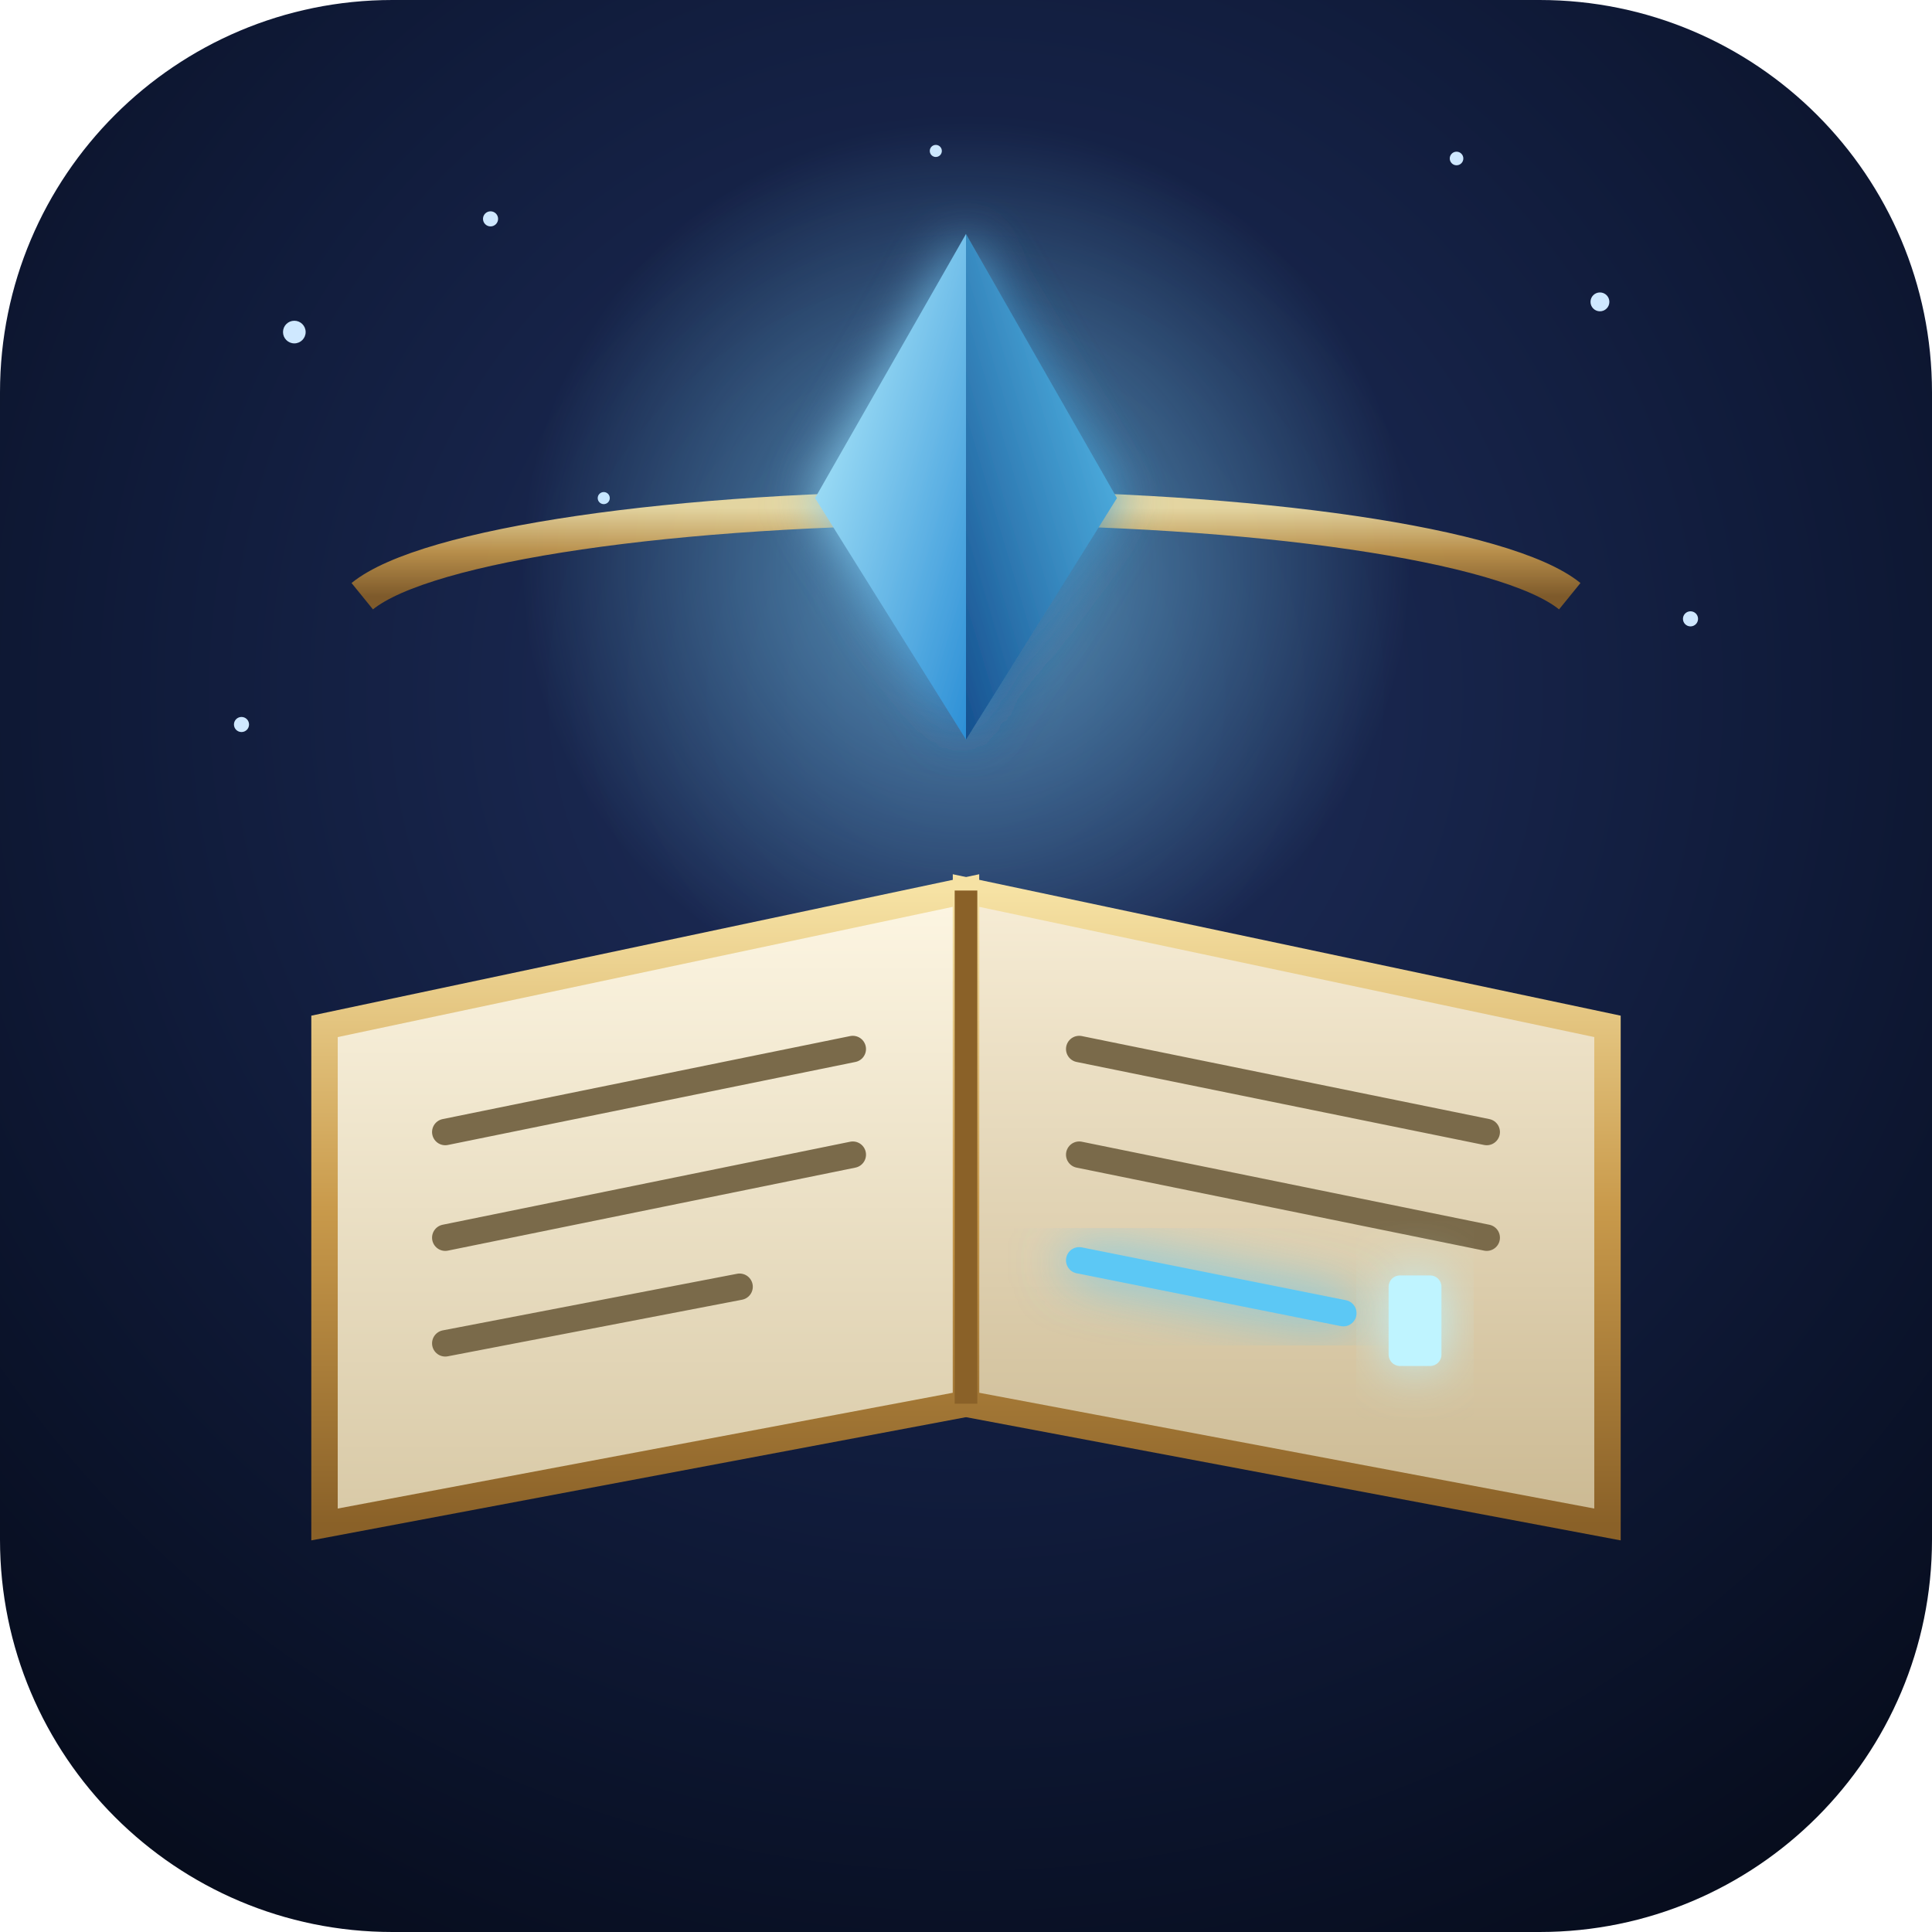
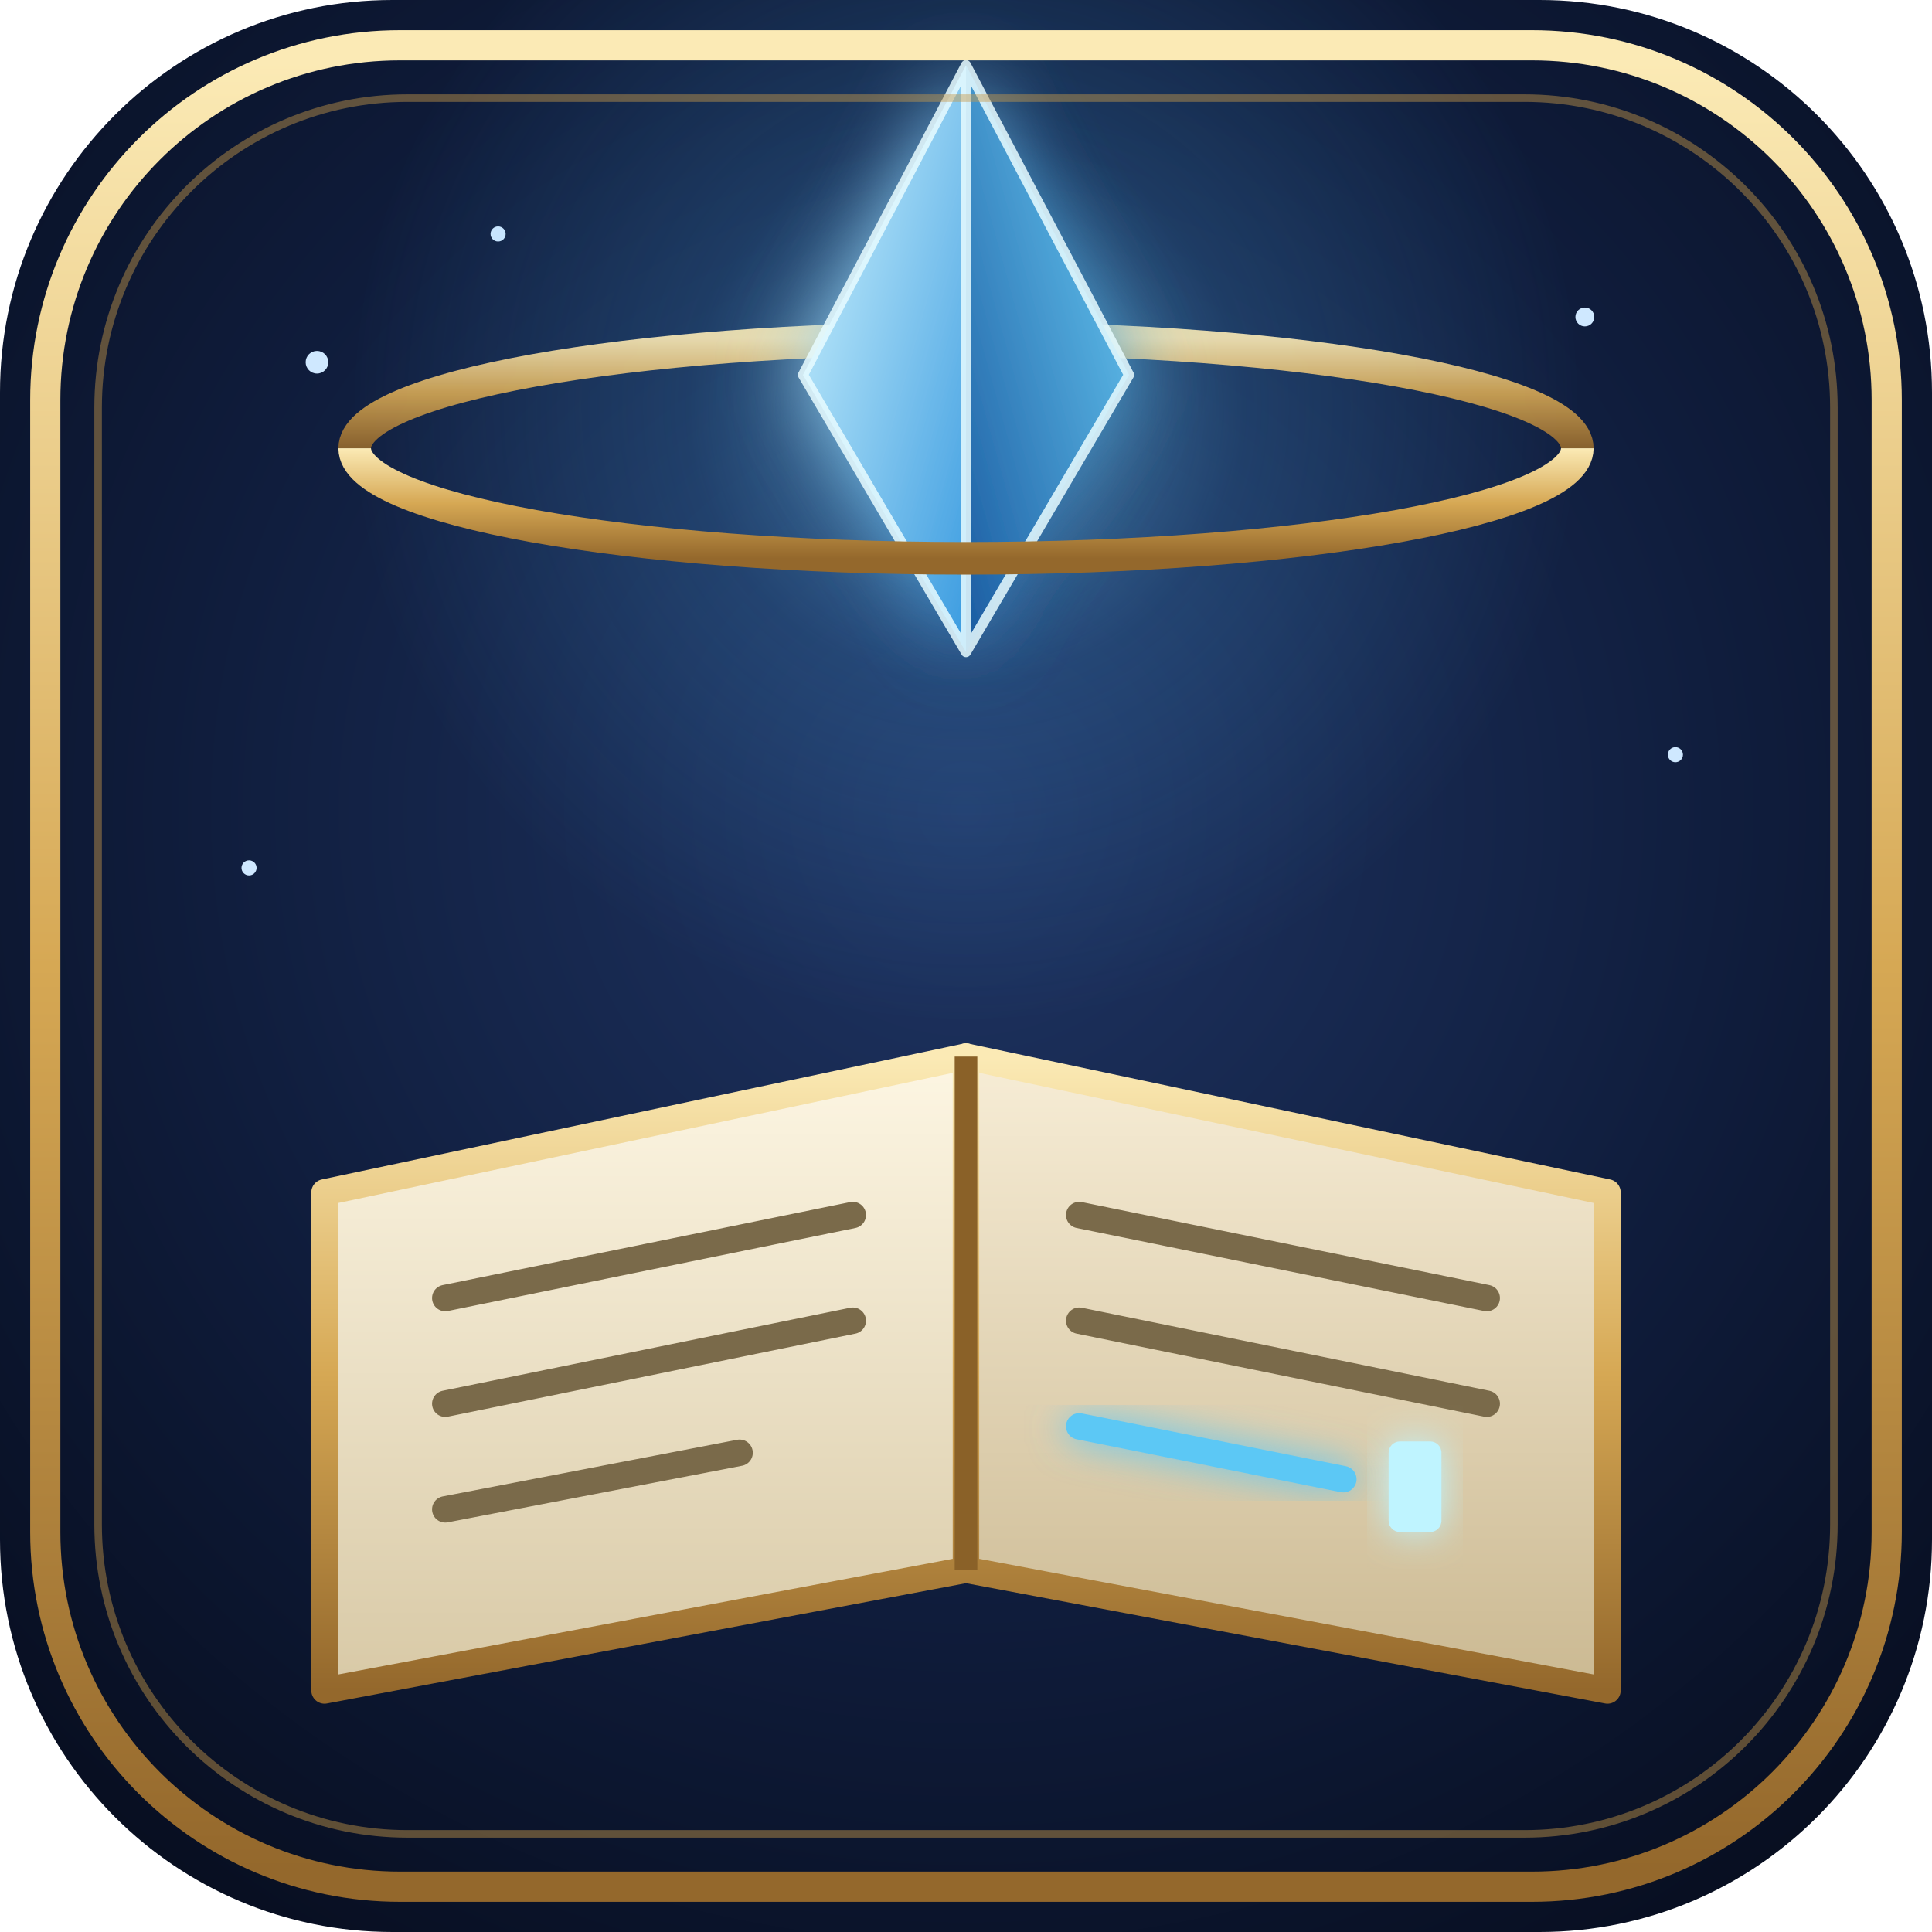
<svg xmlns="http://www.w3.org/2000/svg" width="512" height="512" viewBox="0 0 512 512">
  <defs>
-     <radialGradient id="bg" cx="50%" cy="36%" r="78%">
-       <stop offset="0" stop-color="#20305f" />
-       <stop offset="0.55" stop-color="#101b3a" />
-       <stop offset="1" stop-color="#050a18" />
+     <linearGradient id="sky" x1="0" y1="0" x2="0" y2="1">
+       <stop offset="0" stop-color="#050a1c" />
+       <stop offset="0.55" stop-color="#0e1d45" />
+       <stop offset="1" stop-color="#1d3a72" />
+     </linearGradient>
+     <linearGradient id="sea" x1="0" y1="0" x2="0" y2="1">
+       <stop offset="0" stop-color="#10284f" />
+       <stop offset="1" stop-color="#040915" />
+     </linearGradient>
+     <radialGradient id="horizon" cx="72%" cy="100%" r="60%">
+       <stop offset="0" stop-color="#5fb8ff" stop-opacity="0.4" />
+       <stop offset="1" stop-color="#5fb8ff" stop-opacity="0" />
+     </radialGradient>
+     <radialGradient id="halo" cx="50%" cy="50%" r="50%">
+       <stop offset="0" stop-color="#8fe3ff" stop-opacity="0.55" />
+       <stop offset="0.45" stop-color="#4fb0f0" stop-opacity="0.18" />
+       <stop offset="1" stop-color="#4fb0f0" stop-opacity="0" />
    </radialGradient>
    <linearGradient id="gold" x1="0" y1="0" x2="0" y2="1">
-       <stop offset="0" stop-color="#f6e2a4" />
-       <stop offset="0.5" stop-color="#c99a4b" />
-       <stop offset="1" stop-color="#8a6128" />
+       <stop offset="0" stop-color="#fbeab5" />
+       <stop offset="0.5" stop-color="#d6a854" />
+       <stop offset="1" stop-color="#94682c" />
    </linearGradient>
+     <linearGradient id="goldX" x1="0" y1="0" x2="1" y2="0">
+       <stop offset="0" stop-color="#8a6128" />
+       <stop offset="0.35" stop-color="#f6e2a4" />
+       <stop offset="1" stop-color="#9a6e2e" />
+     </linearGradient>
+     <linearGradient id="goldH" gradientUnits="userSpaceOnUse" x1="84" y1="0" x2="520" y2="0">
+       <stop offset="0" stop-color="#d6a854" stop-opacity="0" />
+       <stop offset="0.15" stop-color="#d6a854" />
+       <stop offset="0.85" stop-color="#d6a854" />
+       <stop offset="1" stop-color="#d6a854" stop-opacity="0" />
+     </linearGradient>
+     <linearGradient id="fA" x1="0" y1="0" x2="1" y2="1">
+       <stop offset="0" stop-color="#d4f7ff" />
+       <stop offset="1" stop-color="#3a9be0" />
+     </linearGradient>
+     <linearGradient id="fB" x1="1" y1="0" x2="0" y2="1">
+       <stop offset="0" stop-color="#6cd0f8" />
+       <stop offset="1" stop-color="#1a5aa0" />
+     </linearGradient>
+     <linearGradient id="glass" x1="0" y1="0" x2="0" y2="1">
+       <stop offset="0" stop-color="#1c3a70" stop-opacity="0.9" />
+       <stop offset="1" stop-color="#071230" stop-opacity="0.9" />
+     </linearGradient>
+     <linearGradient id="glare" x1="0" y1="0" x2="0" y2="1">
+       <stop offset="0" stop-color="#ffffff" stop-opacity="0.16" />
+       <stop offset="1" stop-color="#ffffff" stop-opacity="0" />
+     </linearGradient>
+     <linearGradient id="refl" x1="0" y1="0" x2="0" y2="1">
+       <stop offset="0" stop-color="#ffc861" stop-opacity="0.5" />
+       <stop offset="1" stop-color="#ffc861" stop-opacity="0" />
+     </linearGradient>
+     <radialGradient id="paper" cx="50%" cy="46%" r="60%">
+       <stop offset="0" stop-color="#fff6d8" />
+       <stop offset="0.35" stop-color="#ffd27a" />
+       <stop offset="0.75" stop-color="#f08a36" />
+       <stop offset="1" stop-color="#b8461c" />
+     </radialGradient>
+     <radialGradient id="warm" cx="50%" cy="50%" r="50%">
+       <stop offset="0" stop-color="#ffcf73" stop-opacity="0.6" />
+       <stop offset="0.45" stop-color="#ff9f43" stop-opacity="0.2" />
+       <stop offset="1" stop-color="#ff7a1a" stop-opacity="0" />
+     </radialGradient>
+     <filter id="glow" x="-40%" y="-40%" width="180%" height="180%">
+       <feGaussianBlur stdDeviation="5" result="b" />
+       <feMerge>
+         <feMergeNode in="b" />
+         <feMergeNode in="SourceGraphic" />
+       </feMerge>
+     </filter>
+     <filter id="bigglow" x="-40%" y="-40%" width="180%" height="180%">
+       <feGaussianBlur stdDeviation="10" result="b" />
+       <feMerge>
+         <feMergeNode in="b" />
+         <feMergeNode in="SourceGraphic" />
+       </feMerge>
+     </filter>
+     <filter id="blur">
+       <feGaussianBlur stdDeviation="3" />
+     </filter>
+     <filter id="soft" x="-50%" y="-50%" width="200%" height="200%">
+       <feGaussianBlur stdDeviation="6" />
+     </filter>
    <linearGradient id="pageL" x1="0" y1="0" x2="0" y2="1">
      <stop offset="0" stop-color="#fdf6e3" />
      <stop offset="1" stop-color="#d8c9a6" />
    </linearGradient>
    <linearGradient id="pageR" x1="0" y1="0" x2="0" y2="1">
      <stop offset="0" stop-color="#f7edd6" />
      <stop offset="1" stop-color="#cbb992" />
    </linearGradient>
-     <linearGradient id="crystalL" x1="0" y1="0" x2="1" y2="1">
-       <stop offset="0" stop-color="#bff4ff" />
-       <stop offset="1" stop-color="#2c8fd6" />
+     <linearGradient id="screen" x1="0" y1="0" x2="0" y2="1">
+       <stop offset="0" stop-color="#1a2f5c" />
+       <stop offset="1" stop-color="#0a1430" />
    </linearGradient>
-     <linearGradient id="crystalR" x1="1" y1="0" x2="0" y2="1">
-       <stop offset="0" stop-color="#5cc8f5" />
-       <stop offset="1" stop-color="#16508f" />
-     </linearGradient>
-     <radialGradient id="halo" cx="50%" cy="50%" r="50%">
-       <stop offset="0" stop-color="#7fdcff" stop-opacity="0.6" />
-       <stop offset="1" stop-color="#7fdcff" stop-opacity="0" />
+     <radialGradient id="bg" cx="50%" cy="42%" r="75%">
+       <stop offset="0" stop-color="#1f3564" />
+       <stop offset="0.55" stop-color="#0f1c3b" />
+       <stop offset="1" stop-color="#060b1a" />
    </radialGradient>
-     <filter id="glow" x="-60%" y="-60%" width="220%" height="220%">
-       <feGaussianBlur stdDeviation="7" result="b" />
-       <feMerge>
-         <feMergeNode in="b" />
-         <feMergeNode in="SourceGraphic" />
-       </feMerge>
-     </filter>
    <clipPath id="frame">
-       <rect x="0" y="0" width="512" height="512" rx="104" />
+       <rect width="512" height="512" rx="104" />
    </clipPath>
  </defs>
  <g clip-path="url(#frame)">
    <rect width="512" height="512" fill="url(#bg)" />
    <g fill="#cfe8ff">
-       <circle cx="78" cy="88" r="3" />
-       <circle cx="130" cy="58" r="2" />
-       <circle cx="424" cy="80" r="2.5" />
-       <circle cx="448" cy="164" r="2" />
-       <circle cx="64" cy="192" r="2" />
-       <circle cx="386" cy="42" r="1.8" />
-       <circle cx="248" cy="40" r="1.6" />
-       <circle cx="160" cy="132" r="1.6" />
+       <circle cx="84" cy="96" r="3" />
+       <circle cx="132" cy="62" r="2" />
+       <circle cx="420" cy="84" r="2.5" />
+       <circle cx="444" cy="200" r="2" />
+       <circle cx="66" cy="230" r="2" />
+       <circle cx="400" cy="440" r="1.8" />
    </g>
-     <circle cx="256" cy="150" r="118" fill="url(#halo)" />
-     <path d="M96 158 A164 30 0 0 1 416 158" fill="none" stroke="url(#gold)" stroke-width="9" opacity="0.9" />
-     <g filter="url(#glow)">
-       <path d="M256 62 L296 132 L256 196 Z" fill="url(#crystalR)" />
-       <path d="M256 62 L216 132 L256 196 Z" fill="url(#crystalL)" />
+     <g transform="translate(256 108) scale(1.08)">
+       <circle r="150" fill="url(#halo)" />
+       <path d="M-150 10 A150 27 0 0 1 150 10" fill="none" stroke="url(#gold)" stroke-width="8" opacity="0.9" />
+       <g filter="url(#bigglow)">
+         <path d="M0 -84 L40 -8 L0 60 Z" fill="url(#fB)" />
+         <path d="M0 -84 L-40 -8 L0 60 Z" fill="url(#fA)" />
+       </g>
+       <path d="M0 -84 L40 -8 L0 60 L-40 -8 Z M0 -84 L0 60" fill="none" stroke="#e8fbff" stroke-width="2.5" stroke-linejoin="round" opacity="0.85" />
+       <path d="M-150 10 A150 27 0 0 0 150 10" fill="none" stroke="url(#gold)" stroke-width="8" />
    </g>
-     <g>
-       <path d="M256 236 L86 272 L86 404 L256 372 Z" fill="url(#pageL)" />
-       <path d="M256 236 L426 272 L426 404 L256 372 Z" fill="url(#pageR)" />
-       <path d="M256 236 L86 272 L86 404 L256 372 Z" fill="none" stroke="url(#gold)" stroke-width="7" />
-       <path d="M256 236 L426 272 L426 404 L256 372 Z" fill="none" stroke="url(#gold)" stroke-width="7" />
+     <g transform="translate(0 44)">
+       <path d="M256 236 L86 272 L86 404 L256 372 Z" fill="url(#pageL)" stroke="url(#gold)" stroke-width="7" stroke-linejoin="round" />
+       <path d="M256 236 L426 272 L426 404 L256 372 Z" fill="url(#pageR)" stroke="url(#gold)" stroke-width="7" stroke-linejoin="round" />
      <path d="M256 236 L256 372" stroke="#8a6128" stroke-width="6" />
      <g stroke="#7a6a4a" stroke-width="7" stroke-linecap="round">
        <path d="M118 300 L226 278" />
        <path d="M118 328 L226 306" />
        <path d="M118 356 L196 341" />
        <path d="M286 278 L394 300" />
        <path d="M286 306 L394 328" />
      </g>
      <path d="M286 334 L356 348" stroke="#5cc8f5" stroke-width="7" stroke-linecap="round" filter="url(#glow)" />
+       <rect x="368" y="338" width="14" height="24" rx="3" fill="#bff4ff" filter="url(#glow)" />
    </g>
-     <rect x="368" y="338" width="14" height="24" rx="3" fill="#bff4ff" filter="url(#glow)" />
+     <rect x="12" y="12" width="488" height="488" rx="94" fill="none" stroke="url(#gold)" stroke-width="8" />
+     <rect x="26" y="26" width="460" height="460" rx="82" fill="none" stroke="#c99a4b" stroke-opacity="0.45" stroke-width="2" />
  </g>
</svg>
